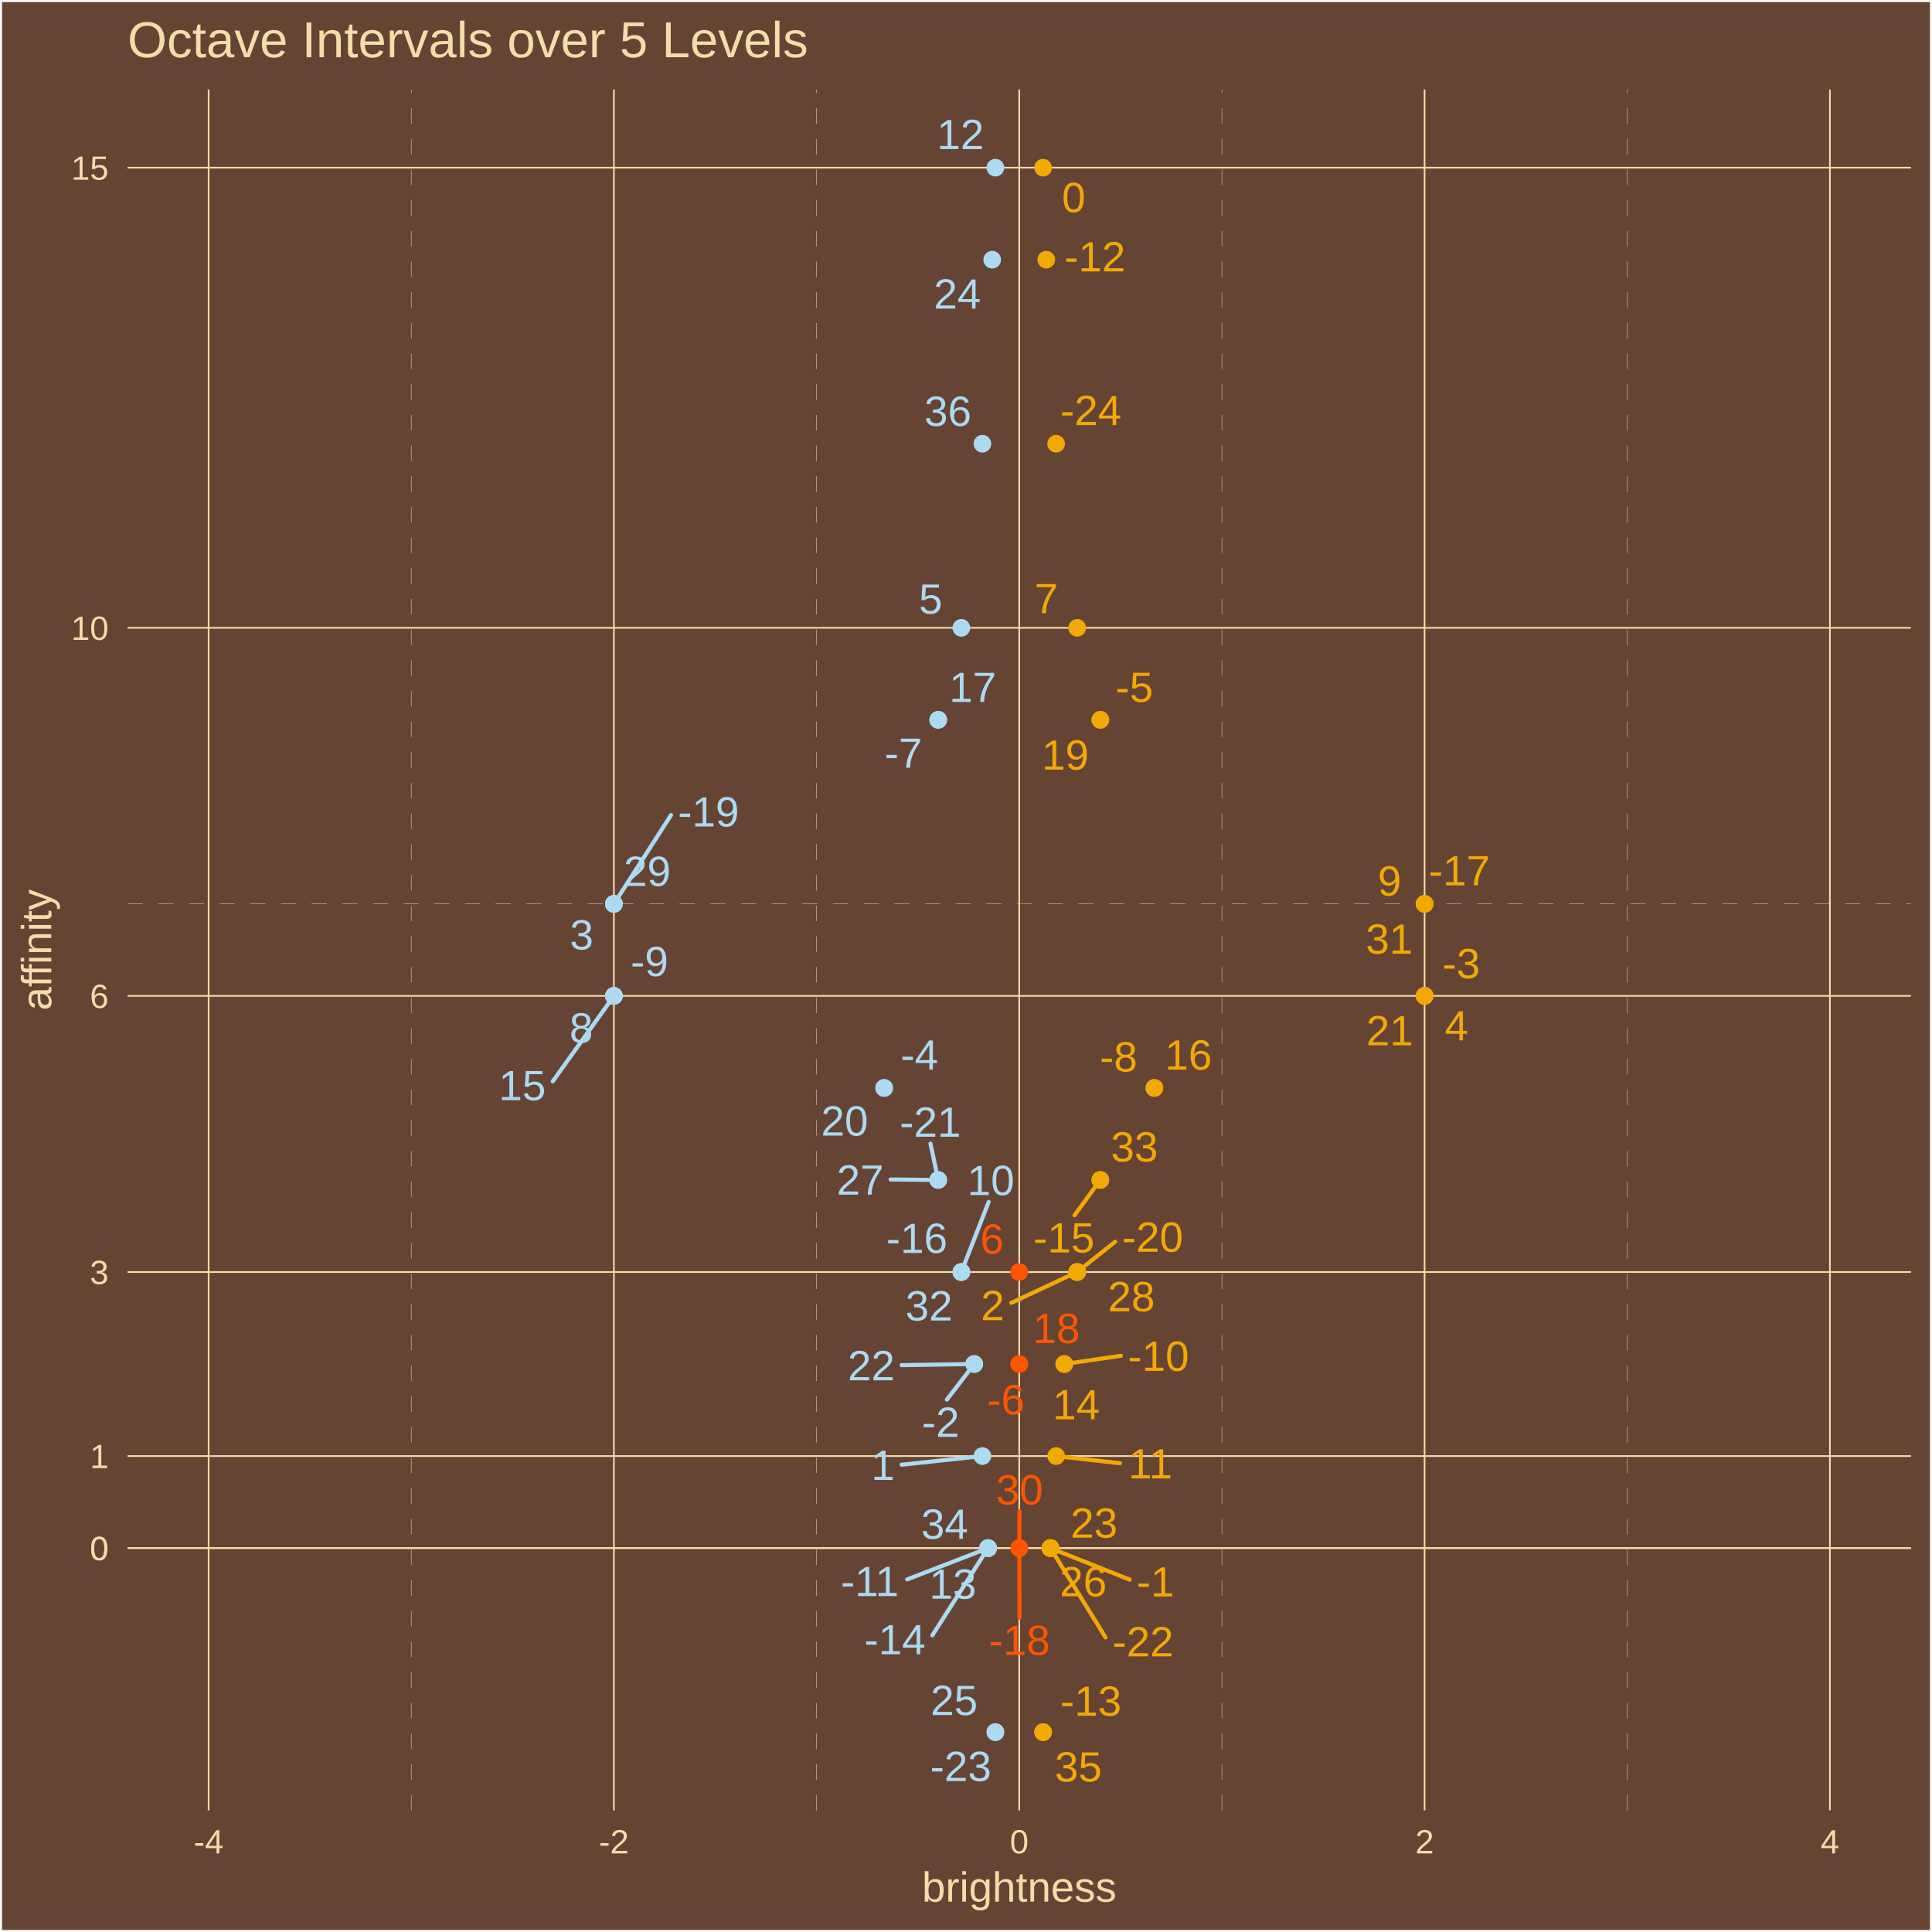
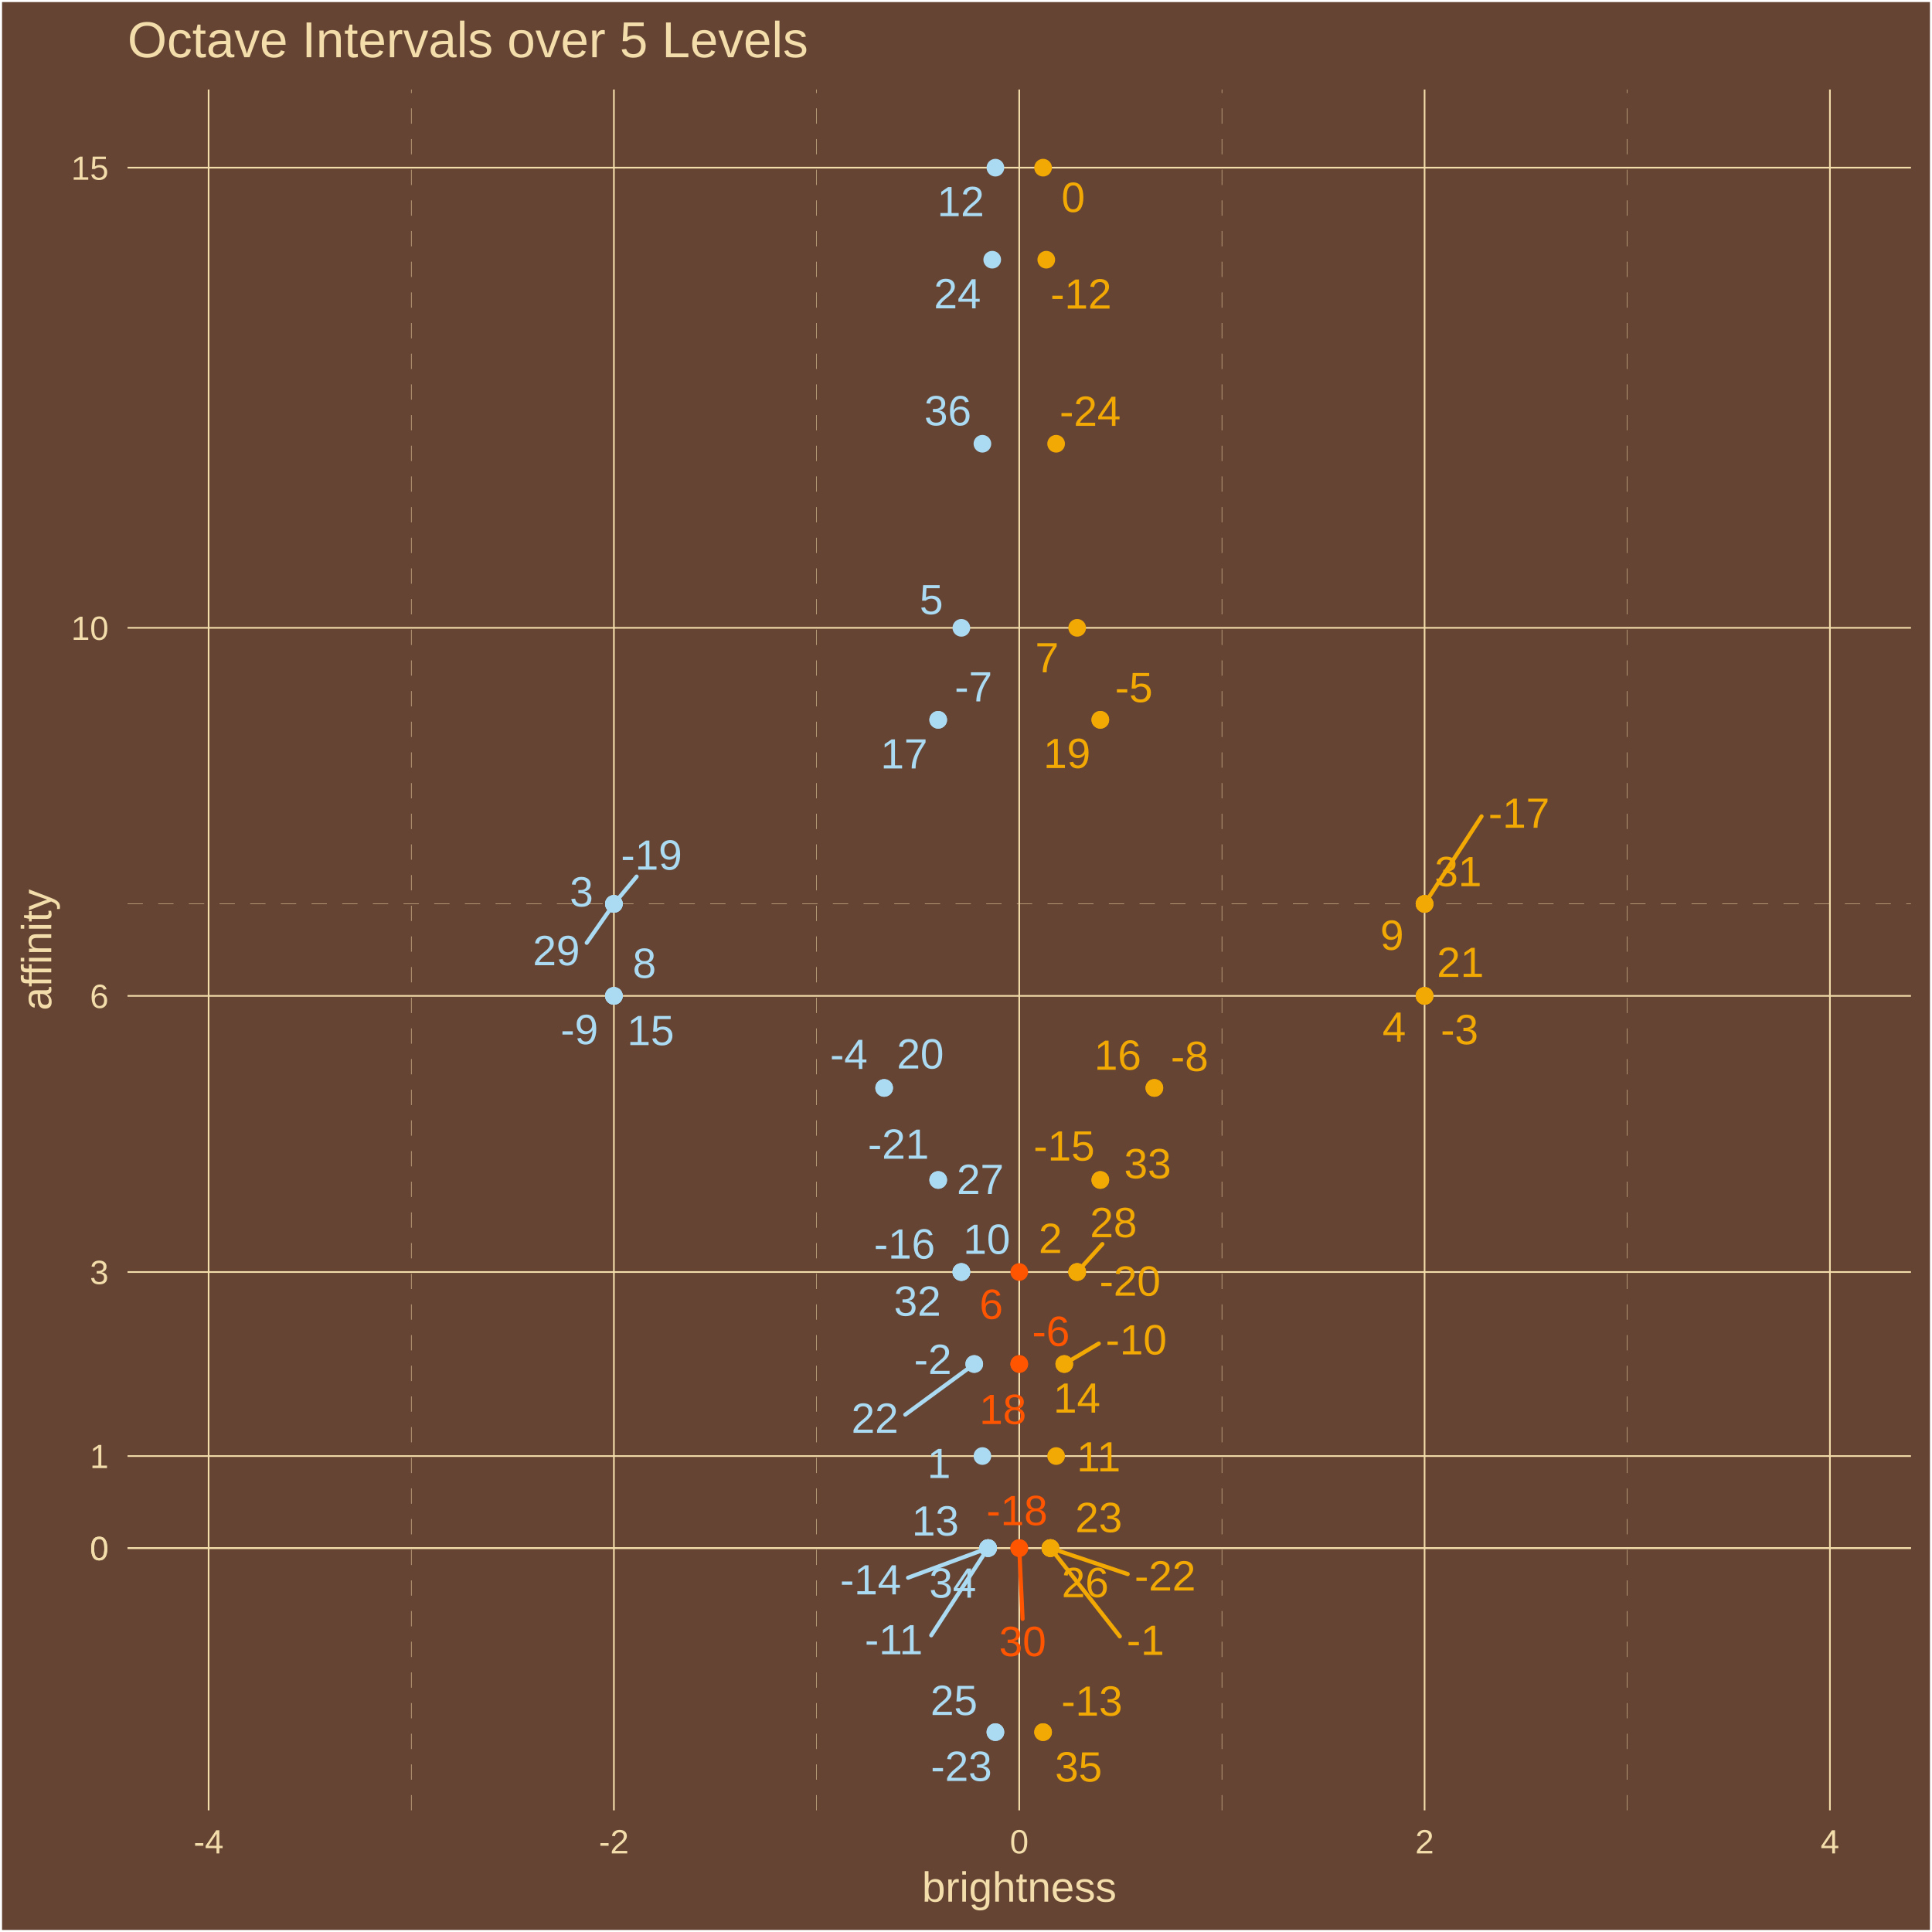
<svg xmlns="http://www.w3.org/2000/svg" class="svglite" width="504.00pt" height="504.00pt" viewBox="0 0 504.00 504.00">
  <defs>
    <style type="text/css">
    .svglite line, .svglite polyline, .svglite polygon, .svglite path, .svglite rect, .svglite circle {
      fill: none;
      stroke: #000000;
      stroke-linecap: round;
      stroke-linejoin: round;
      stroke-miterlimit: 10.00;
    }
    .svglite text {
      white-space: pre;
    }
  </style>
  </defs>
  <rect width="100%" height="100%" style="stroke: none; fill: #664433;" />
  <defs>
    <clipPath id="cpMC4wMHw1MDQuMDB8MC4wMHw1MDQuMDA=">
      <rect x="0.00" y="0.00" width="504.00" height="504.00" />
    </clipPath>
  </defs>
  <g clip-path="url(#cpMC4wMHw1MDQuMDB8MC4wMHw1MDQuMDA=)">
    <rect x="0.00" y="0" width="504.00" height="504.00" style="stroke-width: 1.07; stroke: #FFFFFF; fill: #664433;" />
  </g>
  <defs>
    <clipPath id="cpMzMuMjd8NDk4LjUyfDIzLjM0fDQ3Mi4yNw==">
      <rect x="33.27" y="23.34" width="465.25" height="448.93" />
    </clipPath>
  </defs>
  <g clip-path="url(#cpMzMuMjd8NDk4LjUyfDIzLjM0fDQ3Mi4yNw==)">
    <rect x="33.27" y="23.34" width="465.25" height="448.93" style="stroke-width: 1.07; stroke: none; fill: #664433;" />
    <polyline points="33.27,235.80 498.52,235.80 " style="stroke-width: 0.11; stroke: #F3DDAB; stroke-dasharray: 4.00,4.00; stroke-linecap: butt;" />
    <polyline points="107.29,472.27 107.29,23.34 " style="stroke-width: 0.11; stroke: #F3DDAB; stroke-dasharray: 4.00,4.00; stroke-linecap: butt;" />
    <polyline points="213.02,472.27 213.02,23.34 " style="stroke-width: 0.11; stroke: #F3DDAB; stroke-dasharray: 4.00,4.00; stroke-linecap: butt;" />
    <polyline points="318.76,472.27 318.76,23.34 " style="stroke-width: 0.11; stroke: #F3DDAB; stroke-dasharray: 4.00,4.00; stroke-linecap: butt;" />
    <polyline points="424.50,472.27 424.50,23.34 " style="stroke-width: 0.11; stroke: #F3DDAB; stroke-dasharray: 4.00,4.00; stroke-linecap: butt;" />
    <polyline points="33.27,403.85 498.52,403.85 " style="stroke-width: 0.43; stroke: #F3DDAB; stroke-linecap: butt;" />
    <polyline points="33.27,403.85 498.52,403.85 " style="stroke-width: 0.43; stroke: #F3DDAB; stroke-linecap: butt;" />
    <polyline points="33.27,379.84 498.52,379.84 " style="stroke-width: 0.43; stroke: #F3DDAB; stroke-linecap: butt;" />
    <polyline points="33.27,331.83 498.52,331.83 " style="stroke-width: 0.43; stroke: #F3DDAB; stroke-linecap: butt;" />
    <polyline points="33.27,259.80 498.52,259.80 " style="stroke-width: 0.43; stroke: #F3DDAB; stroke-linecap: butt;" />
    <polyline points="33.27,163.78 498.52,163.78 " style="stroke-width: 0.43; stroke: #F3DDAB; stroke-linecap: butt;" />
    <polyline points="33.27,43.74 498.52,43.74 " style="stroke-width: 0.43; stroke: #F3DDAB; stroke-linecap: butt;" />
    <polyline points="54.42,472.27 54.42,23.34 " style="stroke-width: 0.43; stroke: #F3DDAB; stroke-linecap: butt;" />
    <polyline points="160.15,472.27 160.15,23.34 " style="stroke-width: 0.43; stroke: #F3DDAB; stroke-linecap: butt;" />
    <polyline points="265.89,472.27 265.89,23.34 " style="stroke-width: 0.43; stroke: #F3DDAB; stroke-linecap: butt;" />
    <polyline points="371.63,472.27 371.63,23.34 " style="stroke-width: 0.43; stroke: #F3DDAB; stroke-linecap: butt;" />
    <polyline points="477.37,472.27 477.37,23.34 " style="stroke-width: 0.43; stroke: #F3DDAB; stroke-linecap: butt;" />
    <circle cx="275.51" cy="115.76" r="1.95" style="stroke-width: 0.71; stroke: #F3A904; fill: #F3A904;" />
    <circle cx="259.67" cy="451.86" r="1.95" style="stroke-width: 0.71; stroke: #ABDAF3; fill: #ABDAF3;" />
    <circle cx="274.03" cy="403.85" r="1.95" style="stroke-width: 0.71; stroke: #F3A904; fill: #F3A904;" />
    <circle cx="244.75" cy="307.82" r="1.95" style="stroke-width: 0.71; stroke: #ABDAF3; fill: #ABDAF3;" />
    <circle cx="281.00" cy="331.83" r="1.95" style="stroke-width: 0.71; stroke: #F3A904; fill: #F3A904;" />
    <circle cx="160.15" cy="235.80" r="1.95" style="stroke-width: 0.71; stroke: #ABDAF3; fill: #ABDAF3;" />
    <circle cx="265.89" cy="403.85" r="1.95" style="stroke-width: 0.71; stroke: #FF5500; fill: #FF5500;" />
    <circle cx="371.63" cy="235.80" r="1.95" style="stroke-width: 0.71; stroke: #F3A904; fill: #F3A904;" />
    <circle cx="250.79" cy="331.83" r="1.95" style="stroke-width: 0.71; stroke: #ABDAF3; fill: #ABDAF3;" />
    <circle cx="287.04" cy="307.82" r="1.95" style="stroke-width: 0.71; stroke: #F3A904; fill: #F3A904;" />
    <circle cx="257.76" cy="403.85" r="1.95" style="stroke-width: 0.71; stroke: #ABDAF3; fill: #ABDAF3;" />
    <circle cx="272.11" cy="451.86" r="1.95" style="stroke-width: 0.71; stroke: #F3A904; fill: #F3A904;" />
    <circle cx="272.94" cy="67.75" r="1.95" style="stroke-width: 0.71; stroke: #F3A904; fill: #F3A904;" />
    <circle cx="257.76" cy="403.85" r="1.95" style="stroke-width: 0.71; stroke: #ABDAF3; fill: #ABDAF3;" />
    <circle cx="277.64" cy="355.83" r="1.95" style="stroke-width: 0.71; stroke: #F3A904; fill: #F3A904;" />
    <circle cx="160.15" cy="259.80" r="1.95" style="stroke-width: 0.71; stroke: #ABDAF3; fill: #ABDAF3;" />
    <circle cx="301.14" cy="283.81" r="1.95" style="stroke-width: 0.71; stroke: #F3A904; fill: #F3A904;" />
    <circle cx="244.75" cy="187.78" r="1.95" style="stroke-width: 0.71; stroke: #ABDAF3; fill: #ABDAF3;" />
    <circle cx="265.89" cy="355.83" r="1.95" style="stroke-width: 0.71; stroke: #FF5500; fill: #FF5500;" />
    <circle cx="287.04" cy="187.78" r="1.95" style="stroke-width: 0.71; stroke: #F3A904; fill: #F3A904;" />
    <circle cx="230.65" cy="283.81" r="1.95" style="stroke-width: 0.71; stroke: #ABDAF3; fill: #ABDAF3;" />
    <circle cx="371.63" cy="259.80" r="1.95" style="stroke-width: 0.71; stroke: #F3A904; fill: #F3A904;" />
    <circle cx="254.15" cy="355.83" r="1.95" style="stroke-width: 0.71; stroke: #ABDAF3; fill: #ABDAF3;" />
    <circle cx="274.03" cy="403.85" r="1.95" style="stroke-width: 0.71; stroke: #F3A904; fill: #F3A904;" />
    <circle cx="272.11" cy="43.74" r="1.95" style="stroke-width: 0.71; stroke: #F3A904; fill: #F3A904;" />
    <circle cx="256.28" cy="379.84" r="1.95" style="stroke-width: 0.71; stroke: #ABDAF3; fill: #ABDAF3;" />
    <circle cx="281.00" cy="331.83" r="1.95" style="stroke-width: 0.71; stroke: #F3A904; fill: #F3A904;" />
    <circle cx="160.15" cy="235.80" r="1.95" style="stroke-width: 0.71; stroke: #ABDAF3; fill: #ABDAF3;" />
    <circle cx="371.63" cy="259.80" r="1.95" style="stroke-width: 0.71; stroke: #F3A904; fill: #F3A904;" />
    <circle cx="250.79" cy="163.78" r="1.95" style="stroke-width: 0.71; stroke: #ABDAF3; fill: #ABDAF3;" />
    <circle cx="265.89" cy="331.83" r="1.95" style="stroke-width: 0.71; stroke: #FF5500; fill: #FF5500;" />
    <circle cx="281.00" cy="163.78" r="1.95" style="stroke-width: 0.71; stroke: #F3A904; fill: #F3A904;" />
    <circle cx="160.15" cy="259.80" r="1.95" style="stroke-width: 0.71; stroke: #ABDAF3; fill: #ABDAF3;" />
    <circle cx="371.63" cy="235.80" r="1.95" style="stroke-width: 0.71; stroke: #F3A904; fill: #F3A904;" />
    <circle cx="250.79" cy="331.83" r="1.95" style="stroke-width: 0.71; stroke: #ABDAF3; fill: #ABDAF3;" />
    <circle cx="275.51" cy="379.84" r="1.95" style="stroke-width: 0.71; stroke: #F3A904; fill: #F3A904;" />
    <circle cx="259.67" cy="43.74" r="1.95" style="stroke-width: 0.71; stroke: #ABDAF3; fill: #ABDAF3;" />
    <circle cx="257.76" cy="403.85" r="1.95" style="stroke-width: 0.71; stroke: #ABDAF3; fill: #ABDAF3;" />
    <circle cx="277.64" cy="355.83" r="1.95" style="stroke-width: 0.71; stroke: #F3A904; fill: #F3A904;" />
    <circle cx="160.15" cy="259.80" r="1.95" style="stroke-width: 0.71; stroke: #ABDAF3; fill: #ABDAF3;" />
    <circle cx="301.14" cy="283.81" r="1.95" style="stroke-width: 0.71; stroke: #F3A904; fill: #F3A904;" />
    <circle cx="244.75" cy="187.78" r="1.95" style="stroke-width: 0.71; stroke: #ABDAF3; fill: #ABDAF3;" />
    <circle cx="265.89" cy="355.83" r="1.95" style="stroke-width: 0.71; stroke: #FF5500; fill: #FF5500;" />
    <circle cx="287.04" cy="187.78" r="1.95" style="stroke-width: 0.71; stroke: #F3A904; fill: #F3A904;" />
    <circle cx="230.65" cy="283.81" r="1.95" style="stroke-width: 0.71; stroke: #ABDAF3; fill: #ABDAF3;" />
    <circle cx="371.63" cy="259.80" r="1.95" style="stroke-width: 0.71; stroke: #F3A904; fill: #F3A904;" />
    <circle cx="254.15" cy="355.83" r="1.95" style="stroke-width: 0.71; stroke: #ABDAF3; fill: #ABDAF3;" />
    <circle cx="274.03" cy="403.85" r="1.95" style="stroke-width: 0.71; stroke: #F3A904; fill: #F3A904;" />
    <circle cx="258.84" cy="67.75" r="1.95" style="stroke-width: 0.71; stroke: #ABDAF3; fill: #ABDAF3;" />
    <circle cx="259.67" cy="451.86" r="1.95" style="stroke-width: 0.71; stroke: #ABDAF3; fill: #ABDAF3;" />
    <circle cx="274.03" cy="403.85" r="1.95" style="stroke-width: 0.71; stroke: #F3A904; fill: #F3A904;" />
    <circle cx="244.75" cy="307.82" r="1.95" style="stroke-width: 0.71; stroke: #ABDAF3; fill: #ABDAF3;" />
    <circle cx="281.00" cy="331.83" r="1.95" style="stroke-width: 0.71; stroke: #F3A904; fill: #F3A904;" />
    <circle cx="160.15" cy="235.80" r="1.95" style="stroke-width: 0.71; stroke: #ABDAF3; fill: #ABDAF3;" />
    <circle cx="265.89" cy="403.85" r="1.95" style="stroke-width: 0.71; stroke: #FF5500; fill: #FF5500;" />
    <circle cx="371.63" cy="235.80" r="1.95" style="stroke-width: 0.71; stroke: #F3A904; fill: #F3A904;" />
    <circle cx="250.79" cy="331.83" r="1.95" style="stroke-width: 0.71; stroke: #ABDAF3; fill: #ABDAF3;" />
    <circle cx="287.04" cy="307.82" r="1.95" style="stroke-width: 0.71; stroke: #F3A904; fill: #F3A904;" />
    <circle cx="257.76" cy="403.85" r="1.95" style="stroke-width: 0.71; stroke: #ABDAF3; fill: #ABDAF3;" />
    <circle cx="272.11" cy="451.86" r="1.95" style="stroke-width: 0.71; stroke: #F3A904; fill: #F3A904;" />
    <circle cx="256.28" cy="115.76" r="1.95" style="stroke-width: 0.71; stroke: #ABDAF3; fill: #ABDAF3;" />
-     <line x1="288.39" y1="427.15" x2="274.61" y2="404.79" style="stroke-width: 1.07; stroke: #F3A904;" />
-     <line x1="242.73" y1="298.34" x2="244.52" y2="306.74" style="stroke-width: 1.07; stroke: #ABDAF3;" />
-     <line x1="290.90" y1="323.94" x2="281.88" y2="331.12" style="stroke-width: 1.07; stroke: #F3A904;" />
-     <line x1="175.05" y1="212.62" x2="160.76" y2="234.86" style="stroke-width: 1.07; stroke: #ABDAF3;" />
-     <line x1="265.96" y1="422.00" x2="265.90" y2="404.95" style="stroke-width: 1.07; stroke: #FF5500;" />
-     <line x1="280.31" y1="317.02" x2="286.38" y2="308.72" style="stroke-width: 1.07; stroke: #F3A904;" />
-     <line x1="243.23" y1="426.60" x2="257.16" y2="404.78" style="stroke-width: 1.07; stroke: #ABDAF3;" />
-     <line x1="236.67" y1="412.02" x2="256.70" y2="404.26" style="stroke-width: 1.07; stroke: #ABDAF3;" />
-     <line x1="292.42" y1="353.68" x2="278.77" y2="355.67" style="stroke-width: 1.07; stroke: #F3A904;" />
-     <line x1="247.02" y1="365.11" x2="253.47" y2="356.72" style="stroke-width: 1.07; stroke: #ABDAF3;" />
-     <line x1="294.71" y1="412.09" x2="275.08" y2="404.27" style="stroke-width: 1.07; stroke: #F3A904;" />
-     <line x1="235.20" y1="382.10" x2="255.15" y2="379.96" style="stroke-width: 1.07; stroke: #ABDAF3;" />
-     <line x1="263.82" y1="339.87" x2="279.97" y2="332.31" style="stroke-width: 1.07; stroke: #F3A904;" />
-     <line x1="257.91" y1="313.56" x2="251.19" y2="330.79" style="stroke-width: 1.07; stroke: #ABDAF3;" />
-     <line x1="292.16" y1="381.71" x2="276.64" y2="379.97" style="stroke-width: 1.07; stroke: #F3A904;" />
-     <line x1="144.19" y1="282.10" x2="159.51" y2="260.71" style="stroke-width: 1.07; stroke: #ABDAF3;" />
-     <line x1="235.21" y1="356.13" x2="253.00" y2="355.85" style="stroke-width: 1.07; stroke: #ABDAF3;" />
-     <line x1="232.33" y1="307.69" x2="243.60" y2="307.81" style="stroke-width: 1.07; stroke: #ABDAF3;" />
-     <line x1="265.96" y1="394.27" x2="265.90" y2="402.74" style="stroke-width: 1.07; stroke: #FF5500;" />
-     <text x="284.58" y="110.89" text-anchor="middle" style="font-size: 11.04px;fill: #F3A904; font-family: &quot;Arial&quot;;" textLength="15.94px" lengthAdjust="spacingAndGlyphs">-24</text>
-     <text x="250.64" y="464.62" text-anchor="middle" style="font-size: 11.04px;fill: #ABDAF3; font-family: &quot;Arial&quot;;" textLength="15.94px" lengthAdjust="spacingAndGlyphs">-23</text>
-     <text x="298.16" y="432.10" text-anchor="middle" style="font-size: 11.04px;fill: #F3A904; font-family: &quot;Arial&quot;;" textLength="15.94px" lengthAdjust="spacingAndGlyphs">-22</text>
-     <text x="242.69" y="296.54" text-anchor="middle" style="font-size: 11.04px;fill: #ABDAF3; font-family: &quot;Arial&quot;;" textLength="15.94px" lengthAdjust="spacingAndGlyphs">-21</text>
-     <text x="300.67" y="326.55" text-anchor="middle" style="font-size: 11.04px;fill: #F3A904; font-family: &quot;Arial&quot;;" textLength="15.94px" lengthAdjust="spacingAndGlyphs">-20</text>
-     <text x="184.82" y="215.60" text-anchor="middle" style="font-size: 11.04px;fill: #ABDAF3; font-family: &quot;Arial&quot;;" textLength="15.94px" lengthAdjust="spacingAndGlyphs">-19</text>
-     <text x="265.96" y="431.72" text-anchor="middle" style="font-size: 11.04px;fill: #FF5500; font-family: &quot;Arial&quot;;" textLength="15.94px" lengthAdjust="spacingAndGlyphs">-18</text>
-     <text x="380.71" y="230.95" text-anchor="middle" style="font-size: 11.04px;fill: #F3A904; font-family: &quot;Arial&quot;;" textLength="15.94px" lengthAdjust="spacingAndGlyphs">-17</text>
-     <text x="239.19" y="326.85" text-anchor="middle" style="font-size: 11.04px;fill: #ABDAF3; font-family: &quot;Arial&quot;;" textLength="15.94px" lengthAdjust="spacingAndGlyphs">-16</text>
-     <text x="277.55" y="326.73" text-anchor="middle" style="font-size: 11.04px;fill: #F3A904; font-family: &quot;Arial&quot;;" textLength="15.94px" lengthAdjust="spacingAndGlyphs">-15</text>
-     <text x="233.46" y="431.55" text-anchor="middle" style="font-size: 11.04px;fill: #ABDAF3; font-family: &quot;Arial&quot;;" textLength="15.94px" lengthAdjust="spacingAndGlyphs">-14</text>
-     <text x="284.57" y="447.59" text-anchor="middle" style="font-size: 11.04px;fill: #F3A904; font-family: &quot;Arial&quot;;" textLength="15.94px" lengthAdjust="spacingAndGlyphs">-13</text>
-     <text x="285.62" y="70.80" text-anchor="middle" style="font-size: 11.04px;fill: #F3A904; font-family: &quot;Arial&quot;;" textLength="15.94px" lengthAdjust="spacingAndGlyphs">-12</text>
-     <text x="226.90" y="416.37" text-anchor="middle" style="font-size: 11.04px;fill: #ABDAF3; font-family: &quot;Arial&quot;;" textLength="15.94px" lengthAdjust="spacingAndGlyphs">-11</text>
-     <text x="302.19" y="357.61" text-anchor="middle" style="font-size: 11.04px;fill: #F3A904; font-family: &quot;Arial&quot;;" textLength="15.94px" lengthAdjust="spacingAndGlyphs">-10</text>
-     <text x="169.43" y="254.64" text-anchor="middle" style="font-size: 11.04px;fill: #ABDAF3; font-family: &quot;Arial&quot;;" textLength="9.81px" lengthAdjust="spacingAndGlyphs">-9</text>
-     <text x="291.80" y="279.52" text-anchor="middle" style="font-size: 11.04px;fill: #F3A904; font-family: &quot;Arial&quot;;" textLength="9.81px" lengthAdjust="spacingAndGlyphs">-8</text>
-     <text x="235.67" y="200.29" text-anchor="middle" style="font-size: 11.04px;fill: #ABDAF3; font-family: &quot;Arial&quot;;" textLength="9.81px" lengthAdjust="spacingAndGlyphs">-7</text>
-     <text x="262.39" y="368.96" text-anchor="middle" style="font-size: 11.04px;fill: #FF5500; font-family: &quot;Arial&quot;;" textLength="9.81px" lengthAdjust="spacingAndGlyphs">-6</text>
-     <text x="295.91" y="183.10" text-anchor="middle" style="font-size: 11.04px;fill: #F3A904; font-family: &quot;Arial&quot;;" textLength="9.81px" lengthAdjust="spacingAndGlyphs">-5</text>
-     <text x="239.85" y="279.03" text-anchor="middle" style="font-size: 11.04px;fill: #ABDAF3; font-family: &quot;Arial&quot;;" textLength="9.81px" lengthAdjust="spacingAndGlyphs">-4</text>
-     <text x="381.19" y="255.19" text-anchor="middle" style="font-size: 11.04px;fill: #F3A904; font-family: &quot;Arial&quot;;" textLength="9.81px" lengthAdjust="spacingAndGlyphs">-3</text>
-     <text x="245.38" y="374.83" text-anchor="middle" style="font-size: 11.04px;fill: #ABDAF3; font-family: &quot;Arial&quot;;" textLength="9.81px" lengthAdjust="spacingAndGlyphs">-2</text>
-     <text x="301.41" y="416.47" text-anchor="middle" style="font-size: 11.04px;fill: #F3A904; font-family: &quot;Arial&quot;;" textLength="9.81px" lengthAdjust="spacingAndGlyphs">-1</text>
-     <text x="280.09" y="55.34" text-anchor="middle" style="font-size: 11.04px;fill: #F3A904; font-family: &quot;Arial&quot;;" textLength="6.13px" lengthAdjust="spacingAndGlyphs">0</text>
-     <text x="230.33" y="386.07" text-anchor="middle" style="font-size: 11.04px;fill: #ABDAF3; font-family: &quot;Arial&quot;;" textLength="6.13px" lengthAdjust="spacingAndGlyphs">1</text>
-     <text x="258.95" y="344.40" text-anchor="middle" style="font-size: 11.04px;fill: #F3A904; font-family: &quot;Arial&quot;;" textLength="6.13px" lengthAdjust="spacingAndGlyphs">2</text>
-     <text x="151.73" y="247.68" text-anchor="middle" style="font-size: 11.04px;fill: #ABDAF3; font-family: &quot;Arial&quot;;" textLength="6.13px" lengthAdjust="spacingAndGlyphs">3</text>
-     <text x="379.95" y="271.41" text-anchor="middle" style="font-size: 11.04px;fill: #F3A904; font-family: &quot;Arial&quot;;" textLength="6.13px" lengthAdjust="spacingAndGlyphs">4</text>
-     <text x="242.78" y="160.08" text-anchor="middle" style="font-size: 11.04px;fill: #ABDAF3; font-family: &quot;Arial&quot;;" textLength="6.13px" lengthAdjust="spacingAndGlyphs">5</text>
-     <text x="258.78" y="327.05" text-anchor="middle" style="font-size: 11.04px;fill: #FF5500; font-family: &quot;Arial&quot;;" textLength="6.13px" lengthAdjust="spacingAndGlyphs">6</text>
-     <text x="272.94" y="159.96" text-anchor="middle" style="font-size: 11.04px;fill: #F3A904; font-family: &quot;Arial&quot;;" textLength="6.13px" lengthAdjust="spacingAndGlyphs">7</text>
-     <text x="151.62" y="271.98" text-anchor="middle" style="font-size: 11.04px;fill: #ABDAF3; font-family: &quot;Arial&quot;;" textLength="6.13px" lengthAdjust="spacingAndGlyphs">8</text>
-     <text x="362.49" y="233.64" text-anchor="middle" style="font-size: 11.04px;fill: #F3A904; font-family: &quot;Arial&quot;;" textLength="6.13px" lengthAdjust="spacingAndGlyphs">9</text>
-     <text x="258.48" y="311.76" text-anchor="middle" style="font-size: 11.04px;fill: #ABDAF3; font-family: &quot;Arial&quot;;" textLength="12.27px" lengthAdjust="spacingAndGlyphs">10</text>
-     <text x="300.09" y="385.68" text-anchor="middle" style="font-size: 11.04px;fill: #F3A904; font-family: &quot;Arial&quot;;" textLength="12.27px" lengthAdjust="spacingAndGlyphs">11</text>
-     <text x="250.56" y="38.90" text-anchor="middle" style="font-size: 11.04px;fill: #ABDAF3; font-family: &quot;Arial&quot;;" textLength="12.27px" lengthAdjust="spacingAndGlyphs">12</text>
-     <text x="248.56" y="417.06" text-anchor="middle" style="font-size: 11.04px;fill: #ABDAF3; font-family: &quot;Arial&quot;;" textLength="12.27px" lengthAdjust="spacingAndGlyphs">13</text>
-     <text x="280.76" y="370.25" text-anchor="middle" style="font-size: 11.04px;fill: #F3A904; font-family: &quot;Arial&quot;;" textLength="12.27px" lengthAdjust="spacingAndGlyphs">14</text>
-     <text x="136.25" y="287.00" text-anchor="middle" style="font-size: 11.04px;fill: #ABDAF3; font-family: &quot;Arial&quot;;" textLength="12.27px" lengthAdjust="spacingAndGlyphs">15</text>
-     <text x="310.03" y="279.03" text-anchor="middle" style="font-size: 11.04px;fill: #F3A904; font-family: &quot;Arial&quot;;" textLength="12.27px" lengthAdjust="spacingAndGlyphs">16</text>
-     <text x="253.75" y="183.12" text-anchor="middle" style="font-size: 11.04px;fill: #ABDAF3; font-family: &quot;Arial&quot;;" textLength="12.27px" lengthAdjust="spacingAndGlyphs">17</text>
-     <text x="275.58" y="350.36" text-anchor="middle" style="font-size: 11.04px;fill: #FF5500; font-family: &quot;Arial&quot;;" textLength="12.27px" lengthAdjust="spacingAndGlyphs">18</text>
-     <text x="277.91" y="200.77" text-anchor="middle" style="font-size: 11.04px;fill: #F3A904; font-family: &quot;Arial&quot;;" textLength="12.27px" lengthAdjust="spacingAndGlyphs">19</text>
-     <text x="220.33" y="296.24" text-anchor="middle" style="font-size: 11.04px;fill: #ABDAF3; font-family: &quot;Arial&quot;;" textLength="12.27px" lengthAdjust="spacingAndGlyphs">20</text>
-     <text x="362.53" y="272.69" text-anchor="middle" style="font-size: 11.04px;fill: #F3A904; font-family: &quot;Arial&quot;;" textLength="12.27px" lengthAdjust="spacingAndGlyphs">21</text>
-     <text x="227.28" y="360.08" text-anchor="middle" style="font-size: 11.04px;fill: #ABDAF3; font-family: &quot;Arial&quot;;" textLength="12.27px" lengthAdjust="spacingAndGlyphs">22</text>
-     <text x="285.40" y="401.13" text-anchor="middle" style="font-size: 11.04px;fill: #F3A904; font-family: &quot;Arial&quot;;" textLength="12.27px" lengthAdjust="spacingAndGlyphs">23</text>
-     <text x="249.74" y="80.51" text-anchor="middle" style="font-size: 11.04px;fill: #ABDAF3; font-family: &quot;Arial&quot;;" textLength="12.27px" lengthAdjust="spacingAndGlyphs">24</text>
-     <text x="248.90" y="447.40" text-anchor="middle" style="font-size: 11.04px;fill: #ABDAF3; font-family: &quot;Arial&quot;;" textLength="12.27px" lengthAdjust="spacingAndGlyphs">25</text>
-     <text x="282.59" y="416.43" text-anchor="middle" style="font-size: 11.04px;fill: #F3A904; font-family: &quot;Arial&quot;;" textLength="12.27px" lengthAdjust="spacingAndGlyphs">26</text>
-     <text x="224.40" y="311.65" text-anchor="middle" style="font-size: 11.04px;fill: #ABDAF3; font-family: &quot;Arial&quot;;" textLength="12.27px" lengthAdjust="spacingAndGlyphs">27</text>
-     <text x="295.13" y="342.06" text-anchor="middle" style="font-size: 11.04px;fill: #F3A904; font-family: &quot;Arial&quot;;" textLength="12.27px" lengthAdjust="spacingAndGlyphs">28</text>
-     <text x="168.84" y="231.12" text-anchor="middle" style="font-size: 11.04px;fill: #ABDAF3; font-family: &quot;Arial&quot;;" textLength="12.27px" lengthAdjust="spacingAndGlyphs">29</text>
-     <text x="265.96" y="392.47" text-anchor="middle" style="font-size: 11.04px;fill: #FF5500; font-family: &quot;Arial&quot;;" textLength="12.27px" lengthAdjust="spacingAndGlyphs">30</text>
-     <text x="362.42" y="248.78" text-anchor="middle" style="font-size: 11.04px;fill: #F3A904; font-family: &quot;Arial&quot;;" textLength="12.27px" lengthAdjust="spacingAndGlyphs">31</text>
-     <text x="242.34" y="344.48" text-anchor="middle" style="font-size: 11.04px;fill: #ABDAF3; font-family: &quot;Arial&quot;;" textLength="12.27px" lengthAdjust="spacingAndGlyphs">32</text>
-     <text x="295.93" y="303.01" text-anchor="middle" style="font-size: 11.04px;fill: #F3A904; font-family: &quot;Arial&quot;;" textLength="12.27px" lengthAdjust="spacingAndGlyphs">33</text>
-     <text x="246.43" y="401.42" text-anchor="middle" style="font-size: 11.04px;fill: #ABDAF3; font-family: &quot;Arial&quot;;" textLength="12.27px" lengthAdjust="spacingAndGlyphs">34</text>
-     <text x="281.31" y="464.74" text-anchor="middle" style="font-size: 11.04px;fill: #F3A904; font-family: &quot;Arial&quot;;" textLength="12.27px" lengthAdjust="spacingAndGlyphs">35</text>
-     <text x="247.27" y="111.11" text-anchor="middle" style="font-size: 11.04px;fill: #ABDAF3; font-family: &quot;Arial&quot;;" textLength="12.27px" lengthAdjust="spacingAndGlyphs">36</text>
+     <line x1="294.18" y1="410.63" x2="275.11" y2="404.21" style="stroke-width: 1.07; stroke: #F3A904;" />
+     <line x1="166.07" y1="228.67" x2="160.87" y2="234.94" style="stroke-width: 1.07; stroke: #ABDAF3;" />
+     <line x1="386.49" y1="212.96" x2="372.24" y2="234.86" style="stroke-width: 1.07; stroke: #F3A904;" />
+     <line x1="236.89" y1="411.58" x2="256.69" y2="404.24" style="stroke-width: 1.07; stroke: #ABDAF3;" />
+     <line x1="242.93" y1="426.61" x2="257.15" y2="404.78" style="stroke-width: 1.07; stroke: #ABDAF3;" />
+     <line x1="286.63" y1="350.49" x2="278.61" y2="355.25" style="stroke-width: 1.07; stroke: #F3A904;" />
+     <line x1="292.12" y1="426.89" x2="274.72" y2="404.72" style="stroke-width: 1.07; stroke: #F3A904;" />
+     <line x1="236.16" y1="369.03" x2="253.24" y2="356.50" style="stroke-width: 1.07; stroke: #ABDAF3;" />
+     <line x1="287.58" y1="324.54" x2="281.75" y2="331.00" style="stroke-width: 1.07; stroke: #F3A904;" />
+     <line x1="153.06" y1="245.95" x2="159.52" y2="236.71" style="stroke-width: 1.07; stroke: #ABDAF3;" />
+     <line x1="266.76" y1="422.31" x2="265.95" y2="404.95" style="stroke-width: 1.07; stroke: #FF5500;" />
+     <text x="284.40" y="111.10" text-anchor="middle" style="font-size: 11.04px;fill: #F3A904; font-family: &quot;Arial&quot;;" textLength="15.94px" lengthAdjust="spacingAndGlyphs">-24</text>
+     <text x="250.80" y="464.59" text-anchor="middle" style="font-size: 11.04px;fill: #ABDAF3; font-family: &quot;Arial&quot;;" textLength="15.94px" lengthAdjust="spacingAndGlyphs">-23</text>
+     <text x="303.95" y="414.92" text-anchor="middle" style="font-size: 11.04px;fill: #F3A904; font-family: &quot;Arial&quot;;" textLength="15.94px" lengthAdjust="spacingAndGlyphs">-22</text>
+     <text x="234.37" y="302.28" text-anchor="middle" style="font-size: 11.04px;fill: #ABDAF3; font-family: &quot;Arial&quot;;" textLength="15.94px" lengthAdjust="spacingAndGlyphs">-21</text>
+     <text x="294.78" y="338.01" text-anchor="middle" style="font-size: 11.04px;fill: #F3A904; font-family: &quot;Arial&quot;;" textLength="15.94px" lengthAdjust="spacingAndGlyphs">-20</text>
+     <text x="169.96" y="226.87" text-anchor="middle" style="font-size: 11.04px;fill: #ABDAF3; font-family: &quot;Arial&quot;;" textLength="15.94px" lengthAdjust="spacingAndGlyphs">-19</text>
+     <text x="265.31" y="397.86" text-anchor="middle" style="font-size: 11.04px;fill: #FF5500; font-family: &quot;Arial&quot;;" textLength="15.94px" lengthAdjust="spacingAndGlyphs">-18</text>
+     <text x="396.26" y="215.94" text-anchor="middle" style="font-size: 11.04px;fill: #F3A904; font-family: &quot;Arial&quot;;" textLength="15.94px" lengthAdjust="spacingAndGlyphs">-17</text>
+     <text x="235.97" y="328.32" text-anchor="middle" style="font-size: 11.04px;fill: #ABDAF3; font-family: &quot;Arial&quot;;" textLength="15.94px" lengthAdjust="spacingAndGlyphs">-16</text>
+     <text x="277.60" y="302.75" text-anchor="middle" style="font-size: 11.04px;fill: #F3A904; font-family: &quot;Arial&quot;;" textLength="15.94px" lengthAdjust="spacingAndGlyphs">-15</text>
+     <text x="227.12" y="415.92" text-anchor="middle" style="font-size: 11.04px;fill: #ABDAF3; font-family: &quot;Arial&quot;;" textLength="15.94px" lengthAdjust="spacingAndGlyphs">-14</text>
+     <text x="284.84" y="447.57" text-anchor="middle" style="font-size: 11.04px;fill: #F3A904; font-family: &quot;Arial&quot;;" textLength="15.94px" lengthAdjust="spacingAndGlyphs">-13</text>
+     <text x="282.01" y="80.50" text-anchor="middle" style="font-size: 11.04px;fill: #F3A904; font-family: &quot;Arial&quot;;" textLength="15.94px" lengthAdjust="spacingAndGlyphs">-12</text>
+     <text x="233.16" y="431.55" text-anchor="middle" style="font-size: 11.04px;fill: #ABDAF3; font-family: &quot;Arial&quot;;" textLength="15.94px" lengthAdjust="spacingAndGlyphs">-11</text>
+     <text x="296.40" y="353.32" text-anchor="middle" style="font-size: 11.04px;fill: #F3A904; font-family: &quot;Arial&quot;;" textLength="15.94px" lengthAdjust="spacingAndGlyphs">-10</text>
+     <text x="151.15" y="272.38" text-anchor="middle" style="font-size: 11.04px;fill: #ABDAF3; font-family: &quot;Arial&quot;;" textLength="9.81px" lengthAdjust="spacingAndGlyphs">-9</text>
+     <text x="310.32" y="279.39" text-anchor="middle" style="font-size: 11.04px;fill: #F3A904; font-family: &quot;Arial&quot;;" textLength="9.81px" lengthAdjust="spacingAndGlyphs">-8</text>
+     <text x="253.95" y="182.98" text-anchor="middle" style="font-size: 11.04px;fill: #ABDAF3; font-family: &quot;Arial&quot;;" textLength="9.81px" lengthAdjust="spacingAndGlyphs">-7</text>
+     <text x="274.16" y="351.12" text-anchor="middle" style="font-size: 11.04px;fill: #FF5500; font-family: &quot;Arial&quot;;" textLength="9.81px" lengthAdjust="spacingAndGlyphs">-6</text>
+     <text x="295.79" y="183.16" text-anchor="middle" style="font-size: 11.04px;fill: #F3A904; font-family: &quot;Arial&quot;;" textLength="9.81px" lengthAdjust="spacingAndGlyphs">-5</text>
+     <text x="221.44" y="278.86" text-anchor="middle" style="font-size: 11.04px;fill: #ABDAF3; font-family: &quot;Arial&quot;;" textLength="9.81px" lengthAdjust="spacingAndGlyphs">-4</text>
+     <text x="380.74" y="272.40" text-anchor="middle" style="font-size: 11.04px;fill: #F3A904; font-family: &quot;Arial&quot;;" textLength="9.81px" lengthAdjust="spacingAndGlyphs">-3</text>
+     <text x="243.35" y="358.43" text-anchor="middle" style="font-size: 11.04px;fill: #ABDAF3; font-family: &quot;Arial&quot;;" textLength="9.81px" lengthAdjust="spacingAndGlyphs">-2</text>
+     <text x="298.82" y="431.70" text-anchor="middle" style="font-size: 11.04px;fill: #F3A904; font-family: &quot;Arial&quot;;" textLength="9.81px" lengthAdjust="spacingAndGlyphs">-1</text>
+     <text x="279.96" y="55.30" text-anchor="middle" style="font-size: 11.04px;fill: #F3A904; font-family: &quot;Arial&quot;;" textLength="6.13px" lengthAdjust="spacingAndGlyphs">0</text>
+     <text x="244.95" y="385.57" text-anchor="middle" style="font-size: 11.04px;fill: #ABDAF3; font-family: &quot;Arial&quot;;" textLength="6.13px" lengthAdjust="spacingAndGlyphs">1</text>
+     <text x="274.02" y="326.87" text-anchor="middle" style="font-size: 11.04px;fill: #F3A904; font-family: &quot;Arial&quot;;" textLength="6.13px" lengthAdjust="spacingAndGlyphs">2</text>
+     <text x="151.69" y="236.47" text-anchor="middle" style="font-size: 11.04px;fill: #ABDAF3; font-family: &quot;Arial&quot;;" textLength="6.13px" lengthAdjust="spacingAndGlyphs">3</text>
+     <text x="363.70" y="271.74" text-anchor="middle" style="font-size: 11.04px;fill: #F3A904; font-family: &quot;Arial&quot;;" textLength="6.13px" lengthAdjust="spacingAndGlyphs">4</text>
+     <text x="242.96" y="160.23" text-anchor="middle" style="font-size: 11.04px;fill: #ABDAF3; font-family: &quot;Arial&quot;;" textLength="6.13px" lengthAdjust="spacingAndGlyphs">5</text>
+     <text x="258.58" y="344.07" text-anchor="middle" style="font-size: 11.04px;fill: #FF5500; font-family: &quot;Arial&quot;;" textLength="6.13px" lengthAdjust="spacingAndGlyphs">6</text>
+     <text x="273.12" y="175.40" text-anchor="middle" style="font-size: 11.04px;fill: #F3A904; font-family: &quot;Arial&quot;;" textLength="6.13px" lengthAdjust="spacingAndGlyphs">7</text>
+     <text x="168.11" y="255.09" text-anchor="middle" style="font-size: 11.04px;fill: #ABDAF3; font-family: &quot;Arial&quot;;" textLength="6.13px" lengthAdjust="spacingAndGlyphs">8</text>
+     <text x="363.13" y="247.78" text-anchor="middle" style="font-size: 11.04px;fill: #F3A904; font-family: &quot;Arial&quot;;" textLength="6.13px" lengthAdjust="spacingAndGlyphs">9</text>
+     <text x="257.40" y="327.09" text-anchor="middle" style="font-size: 11.04px;fill: #ABDAF3; font-family: &quot;Arial&quot;;" textLength="12.27px" lengthAdjust="spacingAndGlyphs">10</text>
+     <text x="286.60" y="383.84" text-anchor="middle" style="font-size: 11.04px;fill: #F3A904; font-family: &quot;Arial&quot;;" textLength="12.27px" lengthAdjust="spacingAndGlyphs">11</text>
+     <text x="250.62" y="56.40" text-anchor="middle" style="font-size: 11.04px;fill: #ABDAF3; font-family: &quot;Arial&quot;;" textLength="12.27px" lengthAdjust="spacingAndGlyphs">12</text>
+     <text x="244.01" y="400.58" text-anchor="middle" style="font-size: 11.04px;fill: #ABDAF3; font-family: &quot;Arial&quot;;" textLength="12.27px" lengthAdjust="spacingAndGlyphs">13</text>
+     <text x="280.93" y="368.51" text-anchor="middle" style="font-size: 11.04px;fill: #F3A904; font-family: &quot;Arial&quot;;" textLength="12.27px" lengthAdjust="spacingAndGlyphs">14</text>
+     <text x="169.73" y="272.63" text-anchor="middle" style="font-size: 11.04px;fill: #ABDAF3; font-family: &quot;Arial&quot;;" textLength="12.27px" lengthAdjust="spacingAndGlyphs">15</text>
+     <text x="291.58" y="279.07" text-anchor="middle" style="font-size: 11.04px;fill: #F3A904; font-family: &quot;Arial&quot;;" textLength="12.27px" lengthAdjust="spacingAndGlyphs">16</text>
+     <text x="235.86" y="200.48" text-anchor="middle" style="font-size: 11.04px;fill: #ABDAF3; font-family: &quot;Arial&quot;;" textLength="12.27px" lengthAdjust="spacingAndGlyphs">17</text>
+     <text x="261.62" y="371.48" text-anchor="middle" style="font-size: 11.04px;fill: #FF5500; font-family: &quot;Arial&quot;;" textLength="12.27px" lengthAdjust="spacingAndGlyphs">18</text>
+     <text x="278.34" y="200.36" text-anchor="middle" style="font-size: 11.04px;fill: #F3A904; font-family: &quot;Arial&quot;;" textLength="12.27px" lengthAdjust="spacingAndGlyphs">19</text>
+     <text x="240.08" y="278.75" text-anchor="middle" style="font-size: 11.04px;fill: #ABDAF3; font-family: &quot;Arial&quot;;" textLength="12.27px" lengthAdjust="spacingAndGlyphs">20</text>
+     <text x="380.97" y="254.85" text-anchor="middle" style="font-size: 11.04px;fill: #F3A904; font-family: &quot;Arial&quot;;" textLength="12.27px" lengthAdjust="spacingAndGlyphs">21</text>
+     <text x="228.23" y="373.78" text-anchor="middle" style="font-size: 11.04px;fill: #ABDAF3; font-family: &quot;Arial&quot;;" textLength="12.27px" lengthAdjust="spacingAndGlyphs">22</text>
+     <text x="286.62" y="399.69" text-anchor="middle" style="font-size: 11.04px;fill: #F3A904; font-family: &quot;Arial&quot;;" textLength="12.27px" lengthAdjust="spacingAndGlyphs">23</text>
+     <text x="249.76" y="80.44" text-anchor="middle" style="font-size: 11.04px;fill: #ABDAF3; font-family: &quot;Arial&quot;;" textLength="12.27px" lengthAdjust="spacingAndGlyphs">24</text>
+     <text x="248.86" y="447.39" text-anchor="middle" style="font-size: 11.04px;fill: #ABDAF3; font-family: &quot;Arial&quot;;" textLength="12.27px" lengthAdjust="spacingAndGlyphs">25</text>
+     <text x="283.09" y="416.65" text-anchor="middle" style="font-size: 11.04px;fill: #F3A904; font-family: &quot;Arial&quot;;" textLength="12.27px" lengthAdjust="spacingAndGlyphs">26</text>
+     <text x="255.73" y="311.47" text-anchor="middle" style="font-size: 11.04px;fill: #ABDAF3; font-family: &quot;Arial&quot;;" textLength="12.27px" lengthAdjust="spacingAndGlyphs">27</text>
+     <text x="290.47" y="322.74" text-anchor="middle" style="font-size: 11.04px;fill: #F3A904; font-family: &quot;Arial&quot;;" textLength="12.27px" lengthAdjust="spacingAndGlyphs">28</text>
+     <text x="145.13" y="251.80" text-anchor="middle" style="font-size: 11.04px;fill: #ABDAF3; font-family: &quot;Arial&quot;;" textLength="12.27px" lengthAdjust="spacingAndGlyphs">29</text>
+     <text x="266.76" y="432.02" text-anchor="middle" style="font-size: 11.04px;fill: #FF5500; font-family: &quot;Arial&quot;;" textLength="12.27px" lengthAdjust="spacingAndGlyphs">30</text>
+     <text x="380.39" y="231.18" text-anchor="middle" style="font-size: 11.04px;fill: #F3A904; font-family: &quot;Arial&quot;;" textLength="12.27px" lengthAdjust="spacingAndGlyphs">31</text>
+     <text x="239.33" y="343.24" text-anchor="middle" style="font-size: 11.04px;fill: #ABDAF3; font-family: &quot;Arial&quot;;" textLength="12.27px" lengthAdjust="spacingAndGlyphs">32</text>
+     <text x="299.38" y="307.38" text-anchor="middle" style="font-size: 11.04px;fill: #F3A904; font-family: &quot;Arial&quot;;" textLength="12.27px" lengthAdjust="spacingAndGlyphs">33</text>
+     <text x="248.54" y="416.78" text-anchor="middle" style="font-size: 11.04px;fill: #ABDAF3; font-family: &quot;Arial&quot;;" textLength="12.27px" lengthAdjust="spacingAndGlyphs">34</text>
+     <text x="281.36" y="464.74" text-anchor="middle" style="font-size: 11.04px;fill: #F3A904; font-family: &quot;Arial&quot;;" textLength="12.27px" lengthAdjust="spacingAndGlyphs">35</text>
+     <text x="247.26" y="110.96" text-anchor="middle" style="font-size: 11.04px;fill: #ABDAF3; font-family: &quot;Arial&quot;;" textLength="12.27px" lengthAdjust="spacingAndGlyphs">36</text>
  </g>
  <g clip-path="url(#cpMC4wMHw1MDQuMDB8MC4wMHw1MDQuMDA=)">
    <text x="28.34" y="407.00" text-anchor="end" style="font-size: 8.80px;fill: #F3DDAB; font-family: &quot;Arial&quot;;" textLength="4.90px" lengthAdjust="spacingAndGlyphs">0</text>
    <text x="28.34" y="407.00" text-anchor="end" style="font-size: 8.80px;fill: #F3DDAB; font-family: &quot;Arial&quot;;" textLength="4.90px" lengthAdjust="spacingAndGlyphs">0</text>
    <text x="28.34" y="382.99" text-anchor="end" style="font-size: 8.80px;fill: #F3DDAB; font-family: &quot;Arial&quot;;" textLength="4.90px" lengthAdjust="spacingAndGlyphs">1</text>
    <text x="28.34" y="334.98" text-anchor="end" style="font-size: 8.80px;fill: #F3DDAB; font-family: &quot;Arial&quot;;" textLength="4.90px" lengthAdjust="spacingAndGlyphs">3</text>
    <text x="28.34" y="262.96" text-anchor="end" style="font-size: 8.80px;fill: #F3DDAB; font-family: &quot;Arial&quot;;" textLength="4.90px" lengthAdjust="spacingAndGlyphs">6</text>
    <text x="28.34" y="166.93" text-anchor="end" style="font-size: 8.80px;fill: #F3DDAB; font-family: &quot;Arial&quot;;" textLength="9.79px" lengthAdjust="spacingAndGlyphs">10</text>
    <text x="28.34" y="46.90" text-anchor="end" style="font-size: 8.80px;fill: #F3DDAB; font-family: &quot;Arial&quot;;" textLength="9.79px" lengthAdjust="spacingAndGlyphs">15</text>
    <text x="54.42" y="483.50" text-anchor="middle" style="font-size: 8.80px;fill: #F3DDAB; font-family: &quot;Arial&quot;;" textLength="7.83px" lengthAdjust="spacingAndGlyphs">-4</text>
    <text x="160.15" y="483.50" text-anchor="middle" style="font-size: 8.80px;fill: #F3DDAB; font-family: &quot;Arial&quot;;" textLength="7.83px" lengthAdjust="spacingAndGlyphs">-2</text>
    <text x="265.89" y="483.50" text-anchor="middle" style="font-size: 8.80px;fill: #F3DDAB; font-family: &quot;Arial&quot;;" textLength="4.90px" lengthAdjust="spacingAndGlyphs">0</text>
    <text x="371.63" y="483.50" text-anchor="middle" style="font-size: 8.80px;fill: #F3DDAB; font-family: &quot;Arial&quot;;" textLength="4.90px" lengthAdjust="spacingAndGlyphs">2</text>
    <text x="477.37" y="483.50" text-anchor="middle" style="font-size: 8.80px;fill: #F3DDAB; font-family: &quot;Arial&quot;;" textLength="4.90px" lengthAdjust="spacingAndGlyphs">4</text>
    <text x="265.89" y="496.09" text-anchor="middle" style="font-size: 11.00px;fill: #F3DDAB; font-family: &quot;Arial&quot;;" textLength="50.76px" lengthAdjust="spacingAndGlyphs">brightness</text>
    <text transform="translate(13.37,247.80) rotate(-90)" text-anchor="middle" style="font-size: 11.00px;fill: #F3DDAB; font-family: &quot;Arial&quot;;" textLength="31.78px" lengthAdjust="spacingAndGlyphs">affinity</text>
    <text x="33.27" y="14.94" style="font-size: 13.20px;fill: #F3DDAB; font-family: &quot;Arial&quot;;" textLength="177.43px" lengthAdjust="spacingAndGlyphs">Octave Intervals over 5 Levels</text>
  </g>
</svg>
